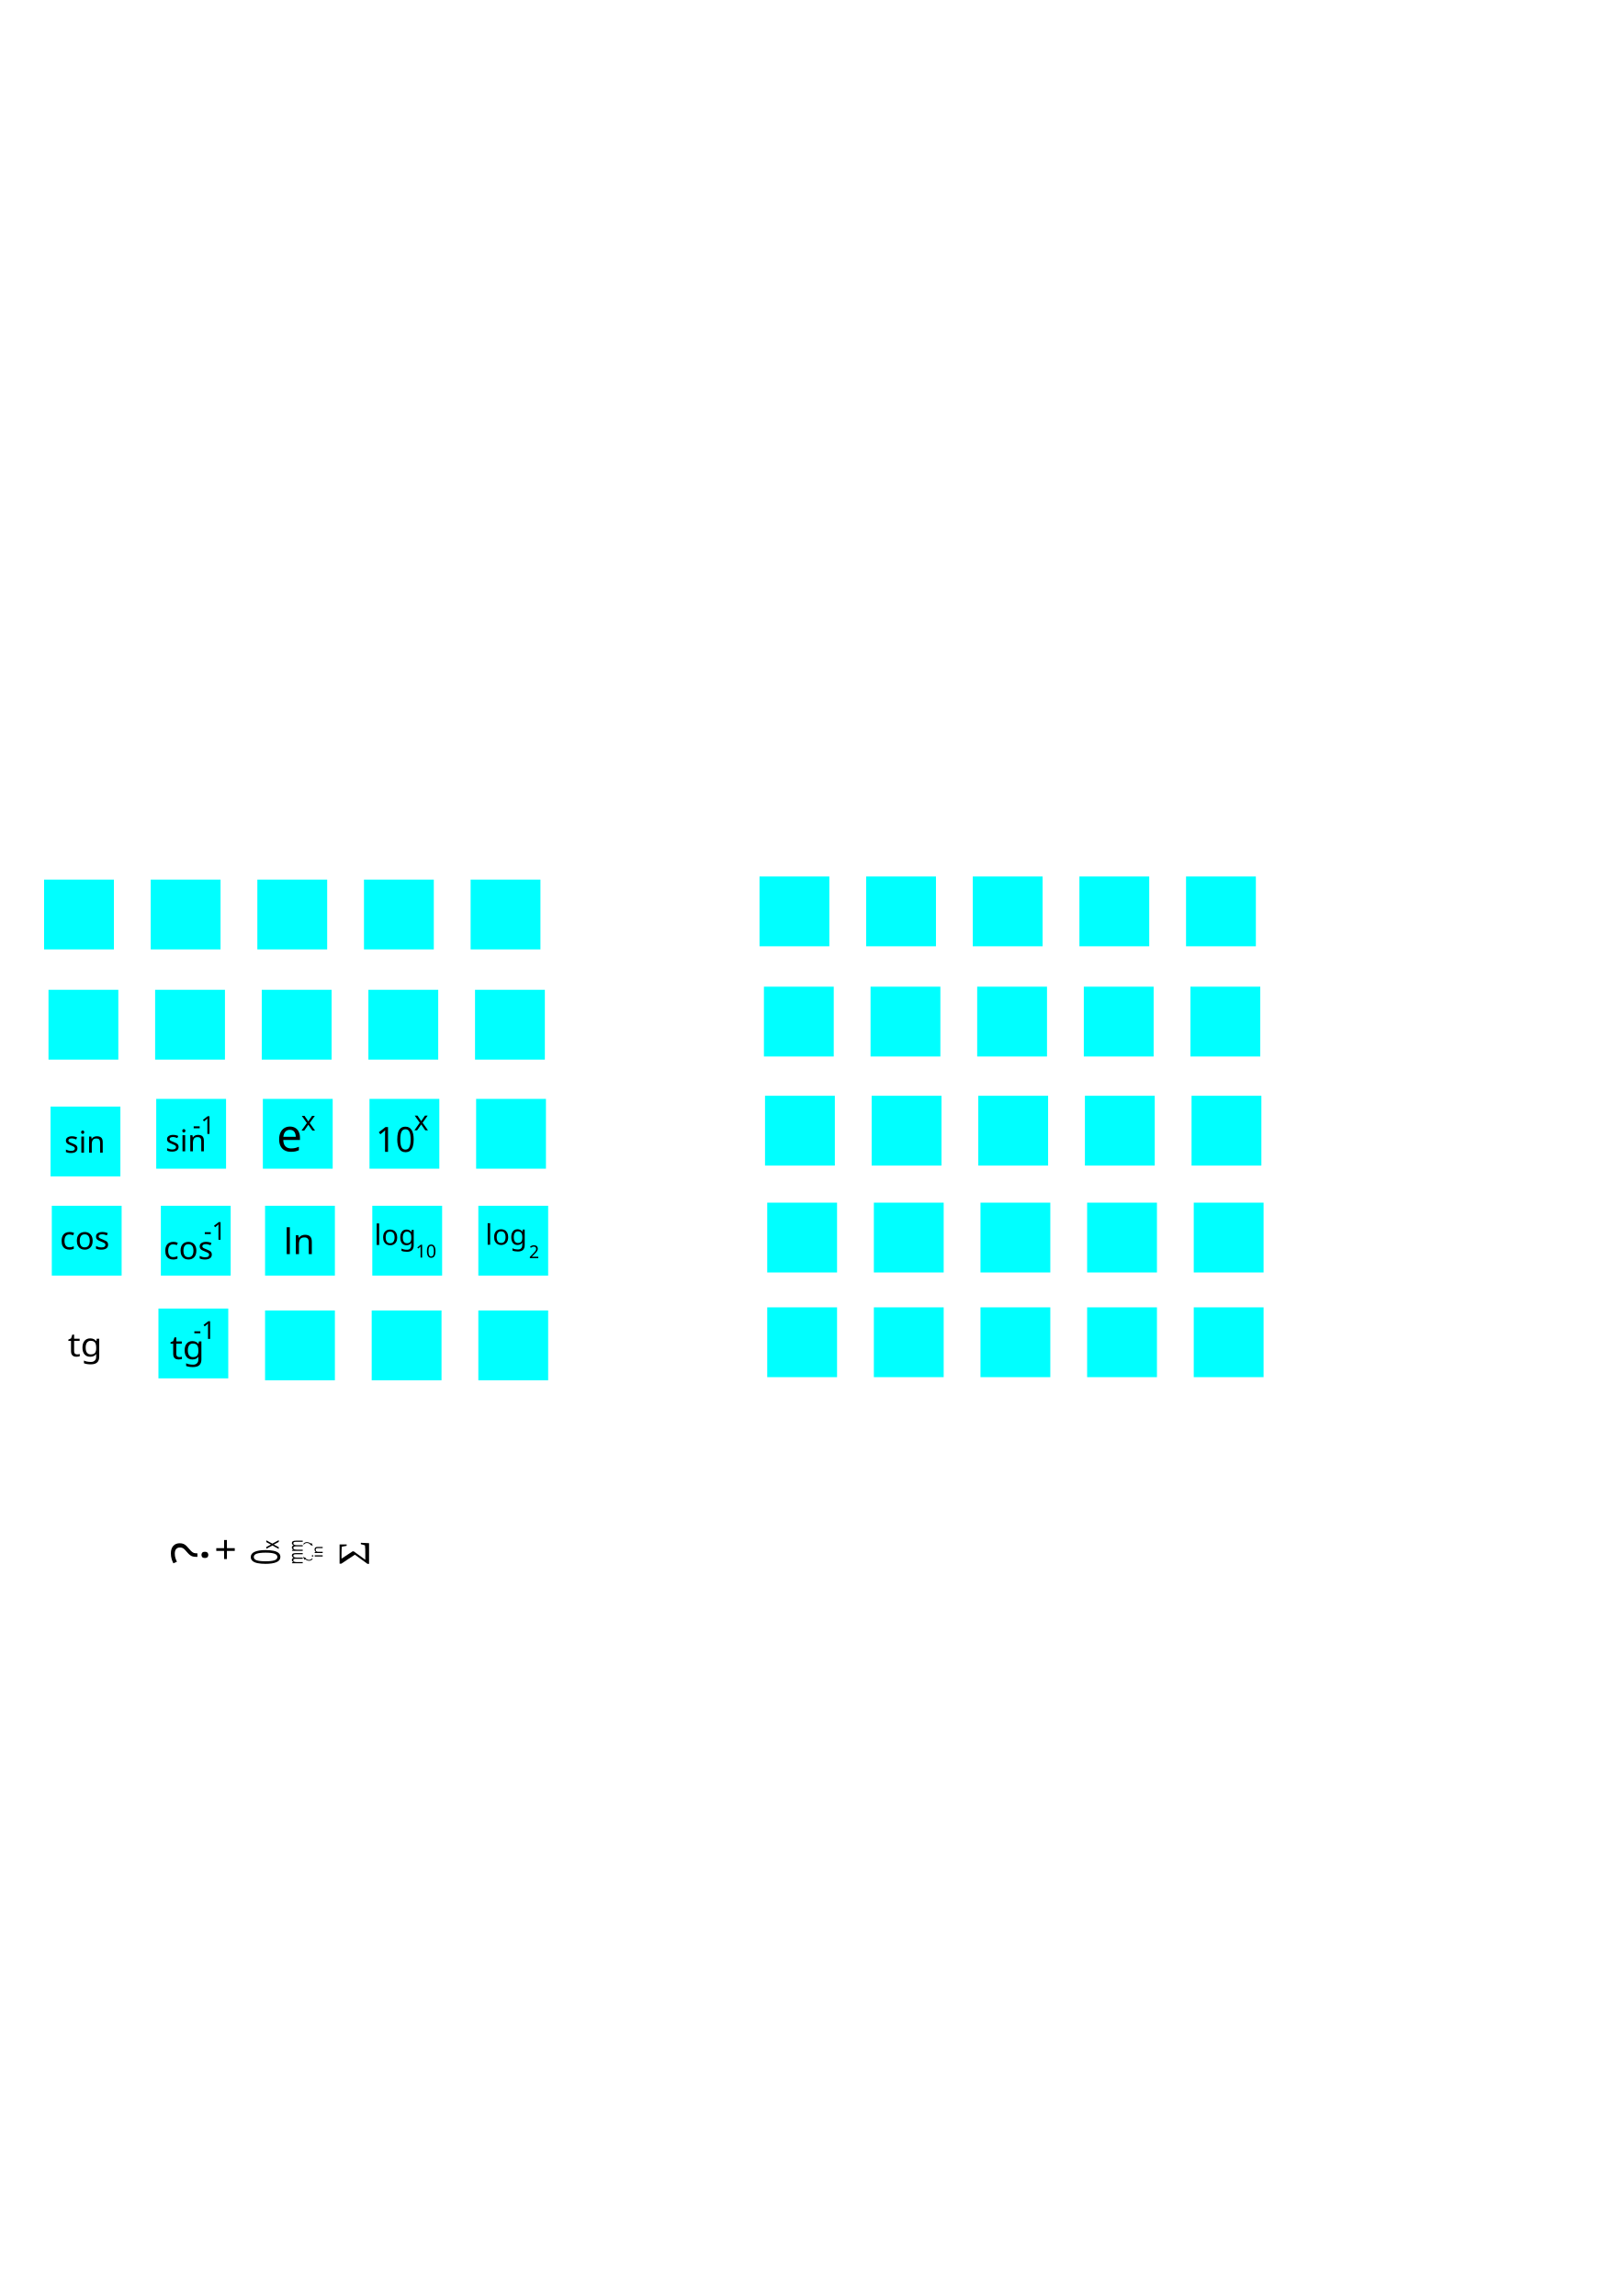
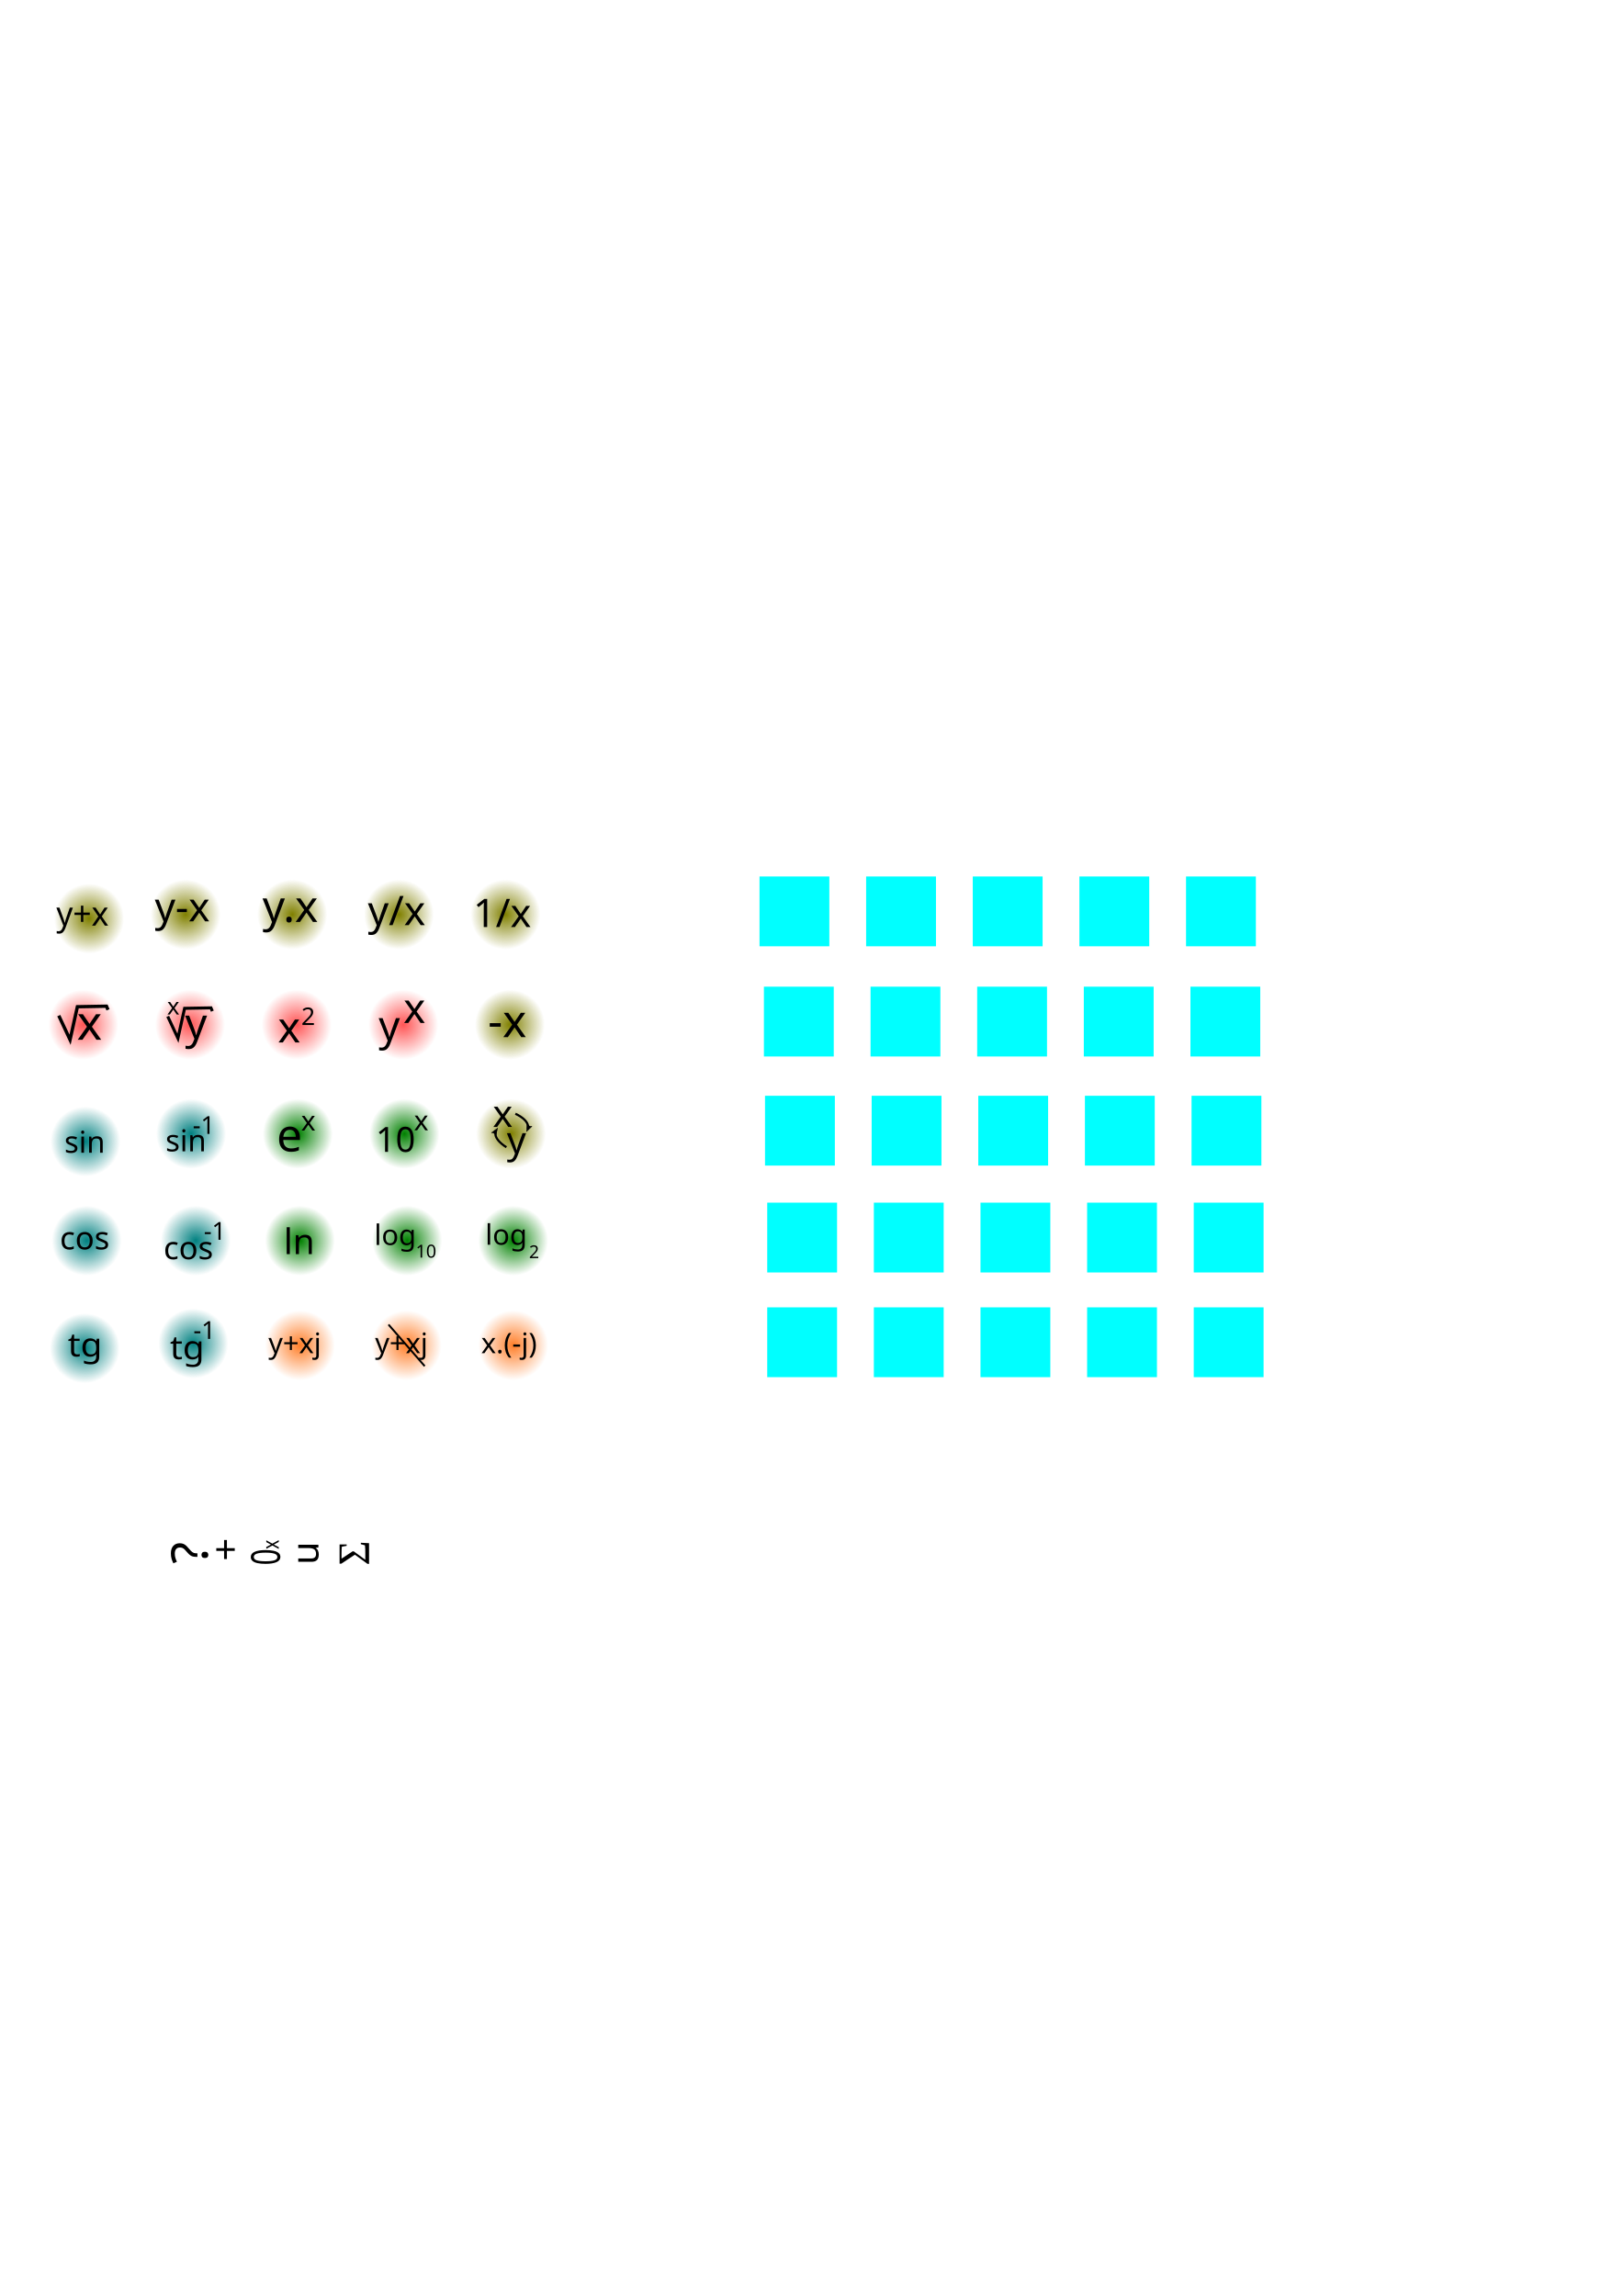
- <svg xmlns="http://www.w3.org/2000/svg" width="210mm" height="297mm" viewBox="0 0 744.094 1052.362" id="svg2" version="1.1">
+ <svg xmlns="http://www.w3.org/2000/svg" xmlns:xlink="http://www.w3.org/1999/xlink" width="210mm" height="297mm" viewBox="0 0 744.094 1052.362" id="svg2" version="1.1">
  <defs id="defs4">
+     <marker style="overflow:visible;" id="marker10273" refX="0.0" refY="0.0" orient="auto">
+       <path transform="scale(0.3) rotate(180) translate(-2.3,0)" d="M 8.719,4.034 L -2.207,0.016 L 8.719,-4.002 C 6.973,-1.63 6.983,1.616 8.719,4.034 z " style="fill-rule:evenodd;stroke-width:0.625;stroke-linejoin:round;stroke:#000000;stroke-opacity:1;fill:#000000;fill-opacity:1" id="path10275" />
+     </marker>
+     <marker orient="auto" refY="0.0" refX="0.0" id="marker10100" style="overflow:visible;">
+       <path id="path4677" style="fill-rule:evenodd;stroke-width:0.625;stroke-linejoin:round;stroke:#000000;stroke-opacity:1;fill:#000000;fill-opacity:1" d="M 8.719,4.034 L -2.207,0.016 L 8.719,-4.002 C 6.973,-1.63 6.983,1.616 8.719,4.034 z " transform="scale(0.3) rotate(180) translate(-2.3,0)" />
+     </marker>
+     <marker style="overflow:visible;" id="marker9932" refX="0.0" refY="0.0" orient="auto">
+       <path transform="scale(0.3) rotate(180) translate(-2.3,0)" d="M 8.719,4.034 L -2.207,0.016 L 8.719,-4.002 C 6.973,-1.63 6.983,1.616 8.719,4.034 z " style="fill-rule:evenodd;stroke-width:0.625;stroke-linejoin:round;stroke:#000000;stroke-opacity:1;fill:#000000;fill-opacity:1" id="path9934" />
+     </marker>
+     <marker style="overflow:visible" id="marker9746" refX="0.0" refY="0.0" orient="auto">
+       <path transform="scale(0.4) translate(10,0)" style="fill-rule:evenodd;stroke:#000000;stroke-width:1pt;stroke-opacity:1;fill:#000000;fill-opacity:1" d="M 0.0,0.0 L 5.0,-5.0 L -12.5,0.0 L 5.0,5.0 L 0.0,0.0 z " id="path9748" />
+     </marker>
+     <marker style="overflow:visible" id="marker4928" refX="0.0" refY="0.0" orient="auto">
+       <path transform="scale(0.4) translate(10,0)" style="fill-rule:evenodd;stroke:#000000;stroke-width:1pt;stroke-opacity:1;fill:#000000;fill-opacity:1" d="M 0.0,0.0 L 5.0,-5.0 L -12.5,0.0 L 5.0,5.0 L 0.0,0.0 z " id="path4930" />
+     </marker>
+     <linearGradient id="linearGradient4487">
+       <stop style="stop-color:#808000;stop-opacity:1;" offset="0" id="stop4489" />
+       <stop style="stop-color:#808000;stop-opacity:0;" offset="1" id="stop4491" />
+     </linearGradient>
+     <linearGradient id="linearGradient4463">
+       <stop style="stop-color:#ff7f2a;stop-opacity:1;" offset="0" id="stop4465" />
+       <stop style="stop-color:#ff7f2a;stop-opacity:0;" offset="1" id="stop4467" />
+     </linearGradient>
+     <linearGradient id="linearGradient4449">
+       <stop style="stop-color:#ff5555;stop-opacity:1;" offset="0" id="stop4451" />
+       <stop style="stop-color:#ff5555;stop-opacity:0;" offset="1" id="stop4453" />
+     </linearGradient>
+     <linearGradient id="linearGradient4421">
+       <stop style="stop-color:#808000;stop-opacity:1;" offset="0" id="stop4423" />
+       <stop style="stop-color:#808000;stop-opacity:0;" offset="1" id="stop4425" />
+     </linearGradient>
+     <linearGradient id="linearGradient4403">
+       <stop style="stop-color:#008000;stop-opacity:1;" offset="0" id="stop4405" />
+       <stop style="stop-color:#008000;stop-opacity:0;" offset="1" id="stop4407" />
+     </linearGradient>
+     <linearGradient id="linearGradient4387">
+       <stop style="stop-color:#008080;stop-opacity:1;" offset="0" id="stop4389" />
+       <stop style="stop-color:#008080;stop-opacity:0;" offset="1" id="stop4391" />
+     </linearGradient>
+     <linearGradient id="linearGradient4379">
+       <stop style="stop-color:#008080;stop-opacity:1;" offset="0" id="stop4381" />
+       <stop style="stop-color:#008080;stop-opacity:0;" offset="1" id="stop4383" />
+     </linearGradient>
+     <linearGradient id="linearGradient4297">
+       <stop style="stop-color:#808000;stop-opacity:1;" offset="0" id="stop4299" />
+       <stop style="stop-color:#808000;stop-opacity:0;" offset="1" id="stop4301" />
+     </linearGradient>
    <marker style="overflow:visible;" id="marker4614" refX="0.0" refY="0.0" orient="auto">
      <path transform="scale(0.3) rotate(180) translate(-2.3,0)" d="M 8.719,4.034 L -2.207,0.016 L 8.719,-4.002 C 6.973,-1.63 6.983,1.616 8.719,4.034 z " style="fill-rule:evenodd;stroke-width:0.625;stroke-linejoin:round;stroke:#000000;stroke-opacity:1;fill:#000000;fill-opacity:1" id="path4616" />
    </marker>
-     <marker orient="auto" refY="0.0" refX="0.0" id="Arrow2Send" style="overflow:visible;">
-       <path id="path4355" style="fill-rule:evenodd;stroke-width:0.625;stroke-linejoin:round;stroke:#000000;stroke-opacity:1;fill:#000000;fill-opacity:1" d="M 8.719,4.034 L -2.207,0.016 L 8.719,-4.002 C 6.973,-1.63 6.983,1.616 8.719,4.034 z " transform="scale(0.3) rotate(180) translate(-2.3,0)" />
-     </marker>
    <marker orient="auto" refY="0.0" refX="0.0" id="Arrow1Lend" style="overflow:visible;">
      <path id="path4325" d="M 0.0,0.0 L 5.0,-5.0 L -12.5,0.0 L 5.0,5.0 L 0.0,0.0 z " style="fill-rule:evenodd;stroke:#000000;stroke-width:1pt;stroke-opacity:1;fill:#000000;fill-opacity:1" transform="scale(0.8) rotate(180) translate(12.5,0)" />
    </marker>
+     <radialGradient xlink:href="#linearGradient4297" id="radialGradient4303" cx="85.069" cy="419.159" fx="85.069" fy="419.159" r="16" gradientUnits="userSpaceOnUse" />
+     <radialGradient xlink:href="#linearGradient4379" id="radialGradient4385" cx="38.858" cy="617.965" fx="38.858" fy="617.965" r="16" gradientUnits="userSpaceOnUse" />
+     <radialGradient xlink:href="#linearGradient4387" id="radialGradient4393" cx="88.605" cy="615.763" fx="88.605" fy="615.763" r="16" gradientUnits="userSpaceOnUse" />
+     <radialGradient xlink:href="#linearGradient4387" id="radialGradient4395" cx="89.715" cy="568.662" fx="89.715" fy="568.662" r="16" gradientUnits="userSpaceOnUse" />
+     <radialGradient xlink:href="#linearGradient4387" id="radialGradient4397" cx="87.595" cy="519.669" fx="87.595" fy="519.669" r="16" gradientUnits="userSpaceOnUse" />
+     <radialGradient xlink:href="#linearGradient4387" id="radialGradient4399" cx="39.169" cy="523.193" fx="39.169" fy="523.193" r="16" gradientUnits="userSpaceOnUse" />
+     <radialGradient xlink:href="#linearGradient4387" id="radialGradient4401" cx="39.739" cy="568.662" fx="39.739" fy="568.662" r="16" gradientUnits="userSpaceOnUse" />
+     <radialGradient xlink:href="#linearGradient4403" id="radialGradient4411" cx="185.327" cy="519.669" fx="185.327" fy="519.669" r="16" gradientUnits="userSpaceOnUse" />
+     <radialGradient xlink:href="#linearGradient4403" id="radialGradient4413" cx="136.461" cy="519.669" fx="136.461" fy="519.669" r="16" gradientUnits="userSpaceOnUse" />
+     <radialGradient xlink:href="#linearGradient4403" id="radialGradient4415" cx="235.203" cy="568.662" fx="235.203" fy="568.662" r="16" gradientUnits="userSpaceOnUse" />
+     <radialGradient xlink:href="#linearGradient4403" id="radialGradient4417" cx="186.612" cy="568.662" fx="186.612" fy="568.662" r="16" gradientUnits="userSpaceOnUse" />
+     <radialGradient xlink:href="#linearGradient4403" id="radialGradient4419" cx="137.471" cy="568.662" fx="137.471" fy="568.662" r="16" gradientUnits="userSpaceOnUse" />
+     <radialGradient xlink:href="#linearGradient4421" id="radialGradient4427" cx="234.193" cy="519.669" fx="234.193" fy="519.669" r="16" gradientUnits="userSpaceOnUse" />
+     <radialGradient xlink:href="#linearGradient4421" id="radialGradient4429" cx="233.688" cy="469.667" fx="233.688" fy="469.667" r="16" gradientUnits="userSpaceOnUse" />
+     <radialGradient xlink:href="#linearGradient4421" id="radialGradient4431" cx="231.668" cy="419.159" fx="231.668" fy="419.159" r="16" gradientUnits="userSpaceOnUse" />
+     <radialGradient xlink:href="#linearGradient4421" id="radialGradient4433" cx="182.801" cy="419.159" fx="182.801" fy="419.159" r="16" gradientUnits="userSpaceOnUse" />
+     <radialGradient xlink:href="#linearGradient4421" id="radialGradient4435" cx="133.935" cy="419.159" fx="133.935" fy="419.159" r="16" gradientUnits="userSpaceOnUse" />
+     <radialGradient xlink:href="#linearGradient4449" id="radialGradient4455" cx="184.822" cy="469.667" fx="184.822" fy="469.667" r="16" gradientUnits="userSpaceOnUse" />
+     <radialGradient xlink:href="#linearGradient4449" id="radialGradient4457" cx="135.956" cy="469.667" fx="135.956" fy="469.667" r="16" gradientUnits="userSpaceOnUse" />
+     <radialGradient xlink:href="#linearGradient4449" id="radialGradient4459" cx="87.089" cy="469.667" fx="87.089" fy="469.667" r="16" gradientUnits="userSpaceOnUse" />
+     <radialGradient xlink:href="#linearGradient4449" id="radialGradient4461" cx="38.223" cy="469.667" fx="38.223" fy="469.667" r="16" gradientUnits="userSpaceOnUse" />
+     <radialGradient xlink:href="#linearGradient4463" id="radialGradient4469" cx="235.203" cy="616.644" fx="235.203" fy="616.644" r="16" gradientUnits="userSpaceOnUse" />
+     <radialGradient xlink:href="#linearGradient4463" id="radialGradient4471" cx="186.337" cy="616.644" fx="186.337" fy="616.644" r="16" gradientUnits="userSpaceOnUse" />
+     <radialGradient xlink:href="#linearGradient4463" id="radialGradient4473" cx="137.471" cy="616.644" fx="137.471" fy="616.644" r="16" gradientUnits="userSpaceOnUse" />
+     <radialGradient xlink:href="#linearGradient4487" id="radialGradient4493" cx="40.836" cy="421.028" fx="40.836" fy="421.028" r="16" gradientUnits="userSpaceOnUse" />
  </defs>
  <g id="layer1">
-     <rect style="fill:#00ffff;stroke:none" id="rect3355" width="32" height="32" x="166.801" y="403.159" />
-     <rect style="fill:#00ffff;stroke:none" id="rect3359" width="32" height="32" x="215.668" y="403.159" />
-     <rect y="403.159" x="117.935" height="32" width="32" id="rect3361" style="fill:#00ffff;stroke:none" />
-     <rect style="fill:#00ffff;stroke:none" id="rect3363" width="32" height="32" x="69.069" y="403.159" />
-     <rect y="403.159" x="20.203" height="32" width="32" id="rect3365" style="fill:#00ffff;stroke:none" />
-     <rect y="453.667" x="168.822" height="32" width="32" id="rect3367" style="fill:#00ffff;stroke:none" />
-     <rect y="453.667" x="217.688" height="32" width="32" id="rect3369" style="fill:#00ffff;stroke:none" />
-     <rect style="fill:#00ffff;stroke:none" id="rect3371" width="32" height="32" x="119.956" y="453.667" />
-     <rect y="453.667" x="71.089" height="32" width="32" id="rect3373" style="fill:#00ffff;stroke:none" />
-     <rect style="fill:#00ffff;stroke:none" id="rect3375" width="32" height="32" x="22.223" y="453.667" />
-     <rect style="fill:#00ffff;stroke:none" id="rect3379" width="32" height="32" x="218.193" y="503.669" />
-     <rect style="fill:#00ffff;stroke:none" id="rect3397" width="32" height="32" x="170.337" y="600.644" />
-     <rect style="fill:#00ffff;stroke:none" id="rect3399" width="32" height="32" x="219.203" y="600.644" />
-     <rect y="600.644" x="121.471" height="32" width="32" id="rect3401" style="fill:#00ffff;stroke:none" />
    <rect y="401.73" x="494.659" height="32" width="32" id="rect3407" style="fill:#00ffff;stroke:none" />
    <rect y="401.73" x="543.525" height="32" width="32" id="rect3409" style="fill:#00ffff;stroke:none" />
    <rect style="fill:#00ffff;stroke:none" id="rect3411" width="32" height="32" x="445.792" y="401.73" />
    <rect y="401.73" x="396.926" height="32" width="32" id="rect3413" style="fill:#00ffff;stroke:none" />
    <rect style="fill:#00ffff;stroke:none" id="rect3415" width="32" height="32" x="348.06" y="401.73" />
    <rect style="fill:#00ffff;stroke:none" id="rect3417" width="32" height="32" x="496.679" y="452.238" />
    <rect style="fill:#00ffff;stroke:none" id="rect3419" width="32" height="32" x="545.545" y="452.238" />
    <rect y="452.238" x="447.813" height="32" width="32" id="rect3421" style="fill:#00ffff;stroke:none" />
    <rect style="fill:#00ffff;stroke:none" id="rect3423" width="32" height="32" x="398.947" y="452.238" />
    <rect y="452.238" x="350.081" height="32" width="32" id="rect3425" style="fill:#00ffff;stroke:none" />
    <rect y="502.241" x="497.184" height="32" width="32" id="rect3427" style="fill:#00ffff;stroke:none" />
    <rect y="502.241" x="546.05" height="32" width="32" id="rect3429" style="fill:#00ffff;stroke:none" />
    <rect style="fill:#00ffff;stroke:none" id="rect3431" width="32" height="32" x="448.318" y="502.241" />
    <rect y="502.241" x="399.452" height="32" width="32" id="rect3433" style="fill:#00ffff;stroke:none" />
    <rect style="fill:#00ffff;stroke:none" id="rect3435" width="32" height="32" x="350.586" y="502.241" />
    <rect style="fill:#00ffff;stroke:none" id="rect3437" width="32" height="32" x="498.194" y="551.233" />
    <rect style="fill:#00ffff;stroke:none" id="rect3439" width="32" height="32" x="547.06" y="551.233" />
    <rect y="551.233" x="449.328" height="32" width="32" id="rect3441" style="fill:#00ffff;stroke:none" />
    <rect style="fill:#00ffff;stroke:none" id="rect3443" width="32" height="32" x="400.462" y="551.233" />
    <rect y="551.233" x="351.596" height="32" width="32" id="rect3445" style="fill:#00ffff;stroke:none" />
    <rect y="599.215" x="498.194" height="32" width="32" id="rect3447" style="fill:#00ffff;stroke:none" />
    <rect y="599.215" x="547.06" height="32" width="32" id="rect3449" style="fill:#00ffff;stroke:none" />
    <rect style="fill:#00ffff;stroke:none" id="rect3451" width="32" height="32" x="449.328" y="599.215" />
    <rect y="599.215" x="400.462" height="32" width="32" id="rect3453" style="fill:#00ffff;stroke:none" />
    <rect style="fill:#00ffff;stroke:none" id="rect3455" width="32" height="32" x="351.596" y="599.215" />
-     <g id="sin" transform="translate(-3.0837,-0.8810573)">
-       <rect style="fill:#00ffff;stroke:none" id="rect3385" width="32" height="32" x="26.253" y="508.074" />
-       <text id="text3457" y="529.218" x="32.582" style="font-style:normal;font-weight:normal;font-size:13.797px;line-height:125%;font-family:sans-serif;letter-spacing:0px;word-spacing:0px;fill:#000000;fill-opacity:1;stroke:none;stroke-width:1px;stroke-linecap:butt;stroke-linejoin:miter;stroke-opacity:1" xml:space="preserve">
-         <tspan y="529.218" x="32.582" id="tspan3459">sin</tspan>
-       </text>
-     </g>
-     <g id="tan" transform="translate(-0.8810573,1.321586)">
-       <rect style="fill:none;stroke:none" id="rect3405" width="32" height="32" x="23.739" y="600.644" />
-       <text xml:space="preserve" style="font-style:normal;font-weight:normal;font-size:15.658px;line-height:125%;font-family:sans-serif;letter-spacing:0px;word-spacing:0px;fill:#000000;fill-opacity:1;stroke:none;stroke-width:1px;stroke-linecap:butt;stroke-linejoin:miter;stroke-opacity:1" x="30.939" y="640.655" id="text3473" transform="scale(1.032664,0.9683688)">
-         <tspan id="tspan3475" x="30.939" y="640.655">tg</tspan>
-       </text>
-     </g>
-     <g id="cos">
-       <rect y="552.662" x="23.739" height="32" width="32" id="rect3395" style="fill:#00ffff;stroke:none" />
+     <g id="xxsin">
+       <rect style="fill:url(#radialGradient4399);stroke:none;fill-opacity:1" id="rect3385" width="32" height="32" x="23.169" y="507.193" />
+       <text id="text3457" y="528.337" x="29.498" style="font-style:normal;font-weight:normal;font-size:13.797px;line-height:125%;font-family:sans-serif;letter-spacing:0px;word-spacing:0px;fill:#000000;fill-opacity:1;stroke:none;stroke-width:1px;stroke-linecap:butt;stroke-linejoin:miter;stroke-opacity:1" xml:space="preserve">
+         <tspan y="528.337" x="29.498" id="tspan3459">sin</tspan>
+       </text>
+     </g>
+     <g id="xxtg">
+       <rect style="fill:url(#radialGradient4385);stroke:none;fill-opacity:1" id="rect3405" width="32" height="32" x="22.858" y="601.965" />
+       <text xml:space="preserve" style="font-style:normal;font-weight:normal;font-size:15.658px;line-height:125%;font-family:sans-serif;letter-spacing:0px;word-spacing:0px;fill:#000000;fill-opacity:1;stroke:none;stroke-width:1px;stroke-linecap:butt;stroke-linejoin:miter;stroke-opacity:1" x="30.086" y="642.019" id="text3473" transform="scale(1.032664,0.9683688)">
+         <tspan id="tspan3475" x="30.086" y="642.019">tg</tspan>
+       </text>
+     </g>
+     <g id="xxcos">
+       <rect y="552.662" x="23.739" height="32" width="32" id="rect3395" style="fill:url(#radialGradient4401);stroke:none;fill-opacity:1" />
      <text xml:space="preserve" style="font-style:normal;font-weight:normal;font-size:14.565px;line-height:125%;font-family:sans-serif;letter-spacing:0px;word-spacing:0px;fill:#000000;fill-opacity:1;stroke:none;stroke-width:1px;stroke-linecap:butt;stroke-linejoin:miter;stroke-opacity:1" x="27.435" y="572.637" id="text3481">
        <tspan id="tspan3483" x="27.435" y="572.637">cos</tspan>
      </text>
    </g>
-     <g id="asin">
-       <rect y="503.669" x="71.595" height="32" width="32" id="rect3383" style="fill:#00ffff;stroke:none" />
+     <g id="xxasin">
+       <rect y="503.669" x="71.595" height="32" width="32" id="rect3383" style="fill:url(#radialGradient4397);stroke:none;fill-opacity:1" />
      <g transform="translate(-2.069941,2.88468)" id="g3512">
        <text xml:space="preserve" style="font-style:normal;font-weight:normal;font-size:11.354px;line-height:125%;font-family:sans-serif;letter-spacing:0px;word-spacing:0px;fill:#000000;fill-opacity:1;stroke:none;stroke-width:1px;stroke-linecap:butt;stroke-linejoin:miter;stroke-opacity:1" x="90.379" y="516.838" id="text3469">
          <tspan id="tspan3471" x="90.379" y="516.838">-1</tspan>
        </text>
        <text id="text3485" y="524.813" x="77.924" style="font-style:normal;font-weight:normal;font-size:13.797px;line-height:125%;font-family:sans-serif;letter-spacing:0px;word-spacing:0px;fill:#000000;fill-opacity:1;stroke:none;stroke-width:1px;stroke-linecap:butt;stroke-linejoin:miter;stroke-opacity:1" xml:space="preserve">
          <tspan y="524.813" x="77.924" id="tspan3487">sin</tspan>
        </text>
      </g>
    </g>
-     <g id="acos">
-       <rect style="fill:#00ffff;stroke:none" id="rect3393" width="32" height="32" x="73.715" y="552.662" />
-       <g transform="translate(-3.157035,3.388826)" id="g3518">
+     <g id="xxacos">
+       <rect style="fill:url(#radialGradient4395);stroke:none;fill-opacity:1" id="rect3393" width="32" height="32" x="73.715" y="552.662" />
+       <g transform="translate(-3.157037,3.388826)" id="g3518">
        <text xml:space="preserve" style="font-style:normal;font-weight:normal;font-size:14.565px;line-height:125%;font-family:sans-serif;letter-spacing:0px;word-spacing:0px;fill:#000000;fill-opacity:1;stroke:none;stroke-width:1px;stroke-linecap:butt;stroke-linejoin:miter;stroke-opacity:1" x="78.115" y="573.761" id="text3461">
          <tspan id="tspan3463" x="78.115" y="573.761">cos</tspan>
        </text>
        <text id="text3504" y="564.855" x="96.547" style="font-style:normal;font-weight:normal;font-size:11.354px;line-height:125%;font-family:sans-serif;letter-spacing:0px;word-spacing:0px;fill:#000000;fill-opacity:1;stroke:none;stroke-width:1px;stroke-linecap:butt;stroke-linejoin:miter;stroke-opacity:1" xml:space="preserve">
          <tspan y="564.855" x="96.547" id="tspan3506">-1</tspan>
        </text>
      </g>
    </g>
-     <g id="atg" transform="translate(0,-3.0837)">
-       <rect y="602.846" x="72.605" height="32" width="32" id="rect3403" style="fill:#00ffff;stroke:none" />
-       <g transform="translate(-2.213979,0.8143784)" id="g3540">
+     <g id="xxatg">
+       <rect y="599.763" x="72.605" height="32" width="32" id="rect3403" style="fill:url(#radialGradient4393);stroke:none;fill-opacity:1" />
+       <g transform="translate(-2.213979,-2.269301)" id="g3540">
        <text xml:space="preserve" style="font-style:normal;font-weight:normal;font-size:15.658px;line-height:125%;font-family:sans-serif;letter-spacing:0px;word-spacing:0px;fill:#000000;fill-opacity:1;stroke:none;stroke-width:1px;stroke-linecap:butt;stroke-linejoin:miter;stroke-opacity:1" x="77.571" y="645.653" id="text3465" transform="scale(1.032664,0.9683688)">
          <tspan id="tspan3467" x="77.571" y="645.653">tg</tspan>
        </text>
        <text xml:space="preserve" style="font-style:normal;font-weight:normal;font-size:11.354px;line-height:125%;font-family:sans-serif;letter-spacing:0px;word-spacing:0px;fill:#000000;fill-opacity:1;stroke:none;stroke-width:1px;stroke-linecap:butt;stroke-linejoin:miter;stroke-opacity:1" x="90.82" y="615.957" id="text3508">
          <tspan id="tspan3510" x="90.82" y="615.957">-1</tspan>
        </text>
      </g>
    </g>
-     <g id="ln">
-       <rect y="552.662" x="121.471" height="32" width="32" id="rect3391" style="fill:#00ffff;stroke:none" />
+     <g id="xxln">
+       <rect y="552.662" x="121.471" height="32" width="32" id="rect3391" style="fill:url(#radialGradient4419);stroke:none;fill-opacity:1" />
      <text id="text3554" y="574.82" x="130.01" style="font-style:normal;font-weight:normal;font-size:16.212px;line-height:125%;font-family:sans-serif;letter-spacing:0px;word-spacing:0px;fill:#000000;fill-opacity:1;stroke:none;stroke-width:1px;stroke-linecap:butt;stroke-linejoin:miter;stroke-opacity:1" xml:space="preserve">
        <tspan y="574.82" x="130.01" id="tspan3556">ln</tspan>
      </text>
    </g>
-     <g id="log10">
-       <rect style="fill:#00ffff;stroke:none" id="rect3387" width="32" height="32" x="170.612" y="552.662" />
-       <g transform="translate(-2.399094,-3.483744)" id="g3598">
+     <g id="xxlog10">
+       <rect style="fill:url(#radialGradient4417);stroke:none;fill-opacity:1" id="rect3387" width="32" height="32" x="170.612" y="552.662" />
+       <g transform="translate(-2.3991,-3.483744)" id="g3598">
        <text xml:space="preserve" style="font-style:normal;font-weight:normal;font-size:12.982px;line-height:125%;font-family:sans-serif;letter-spacing:0px;word-spacing:0px;fill:#000000;fill-opacity:1;stroke:none;stroke-width:1px;stroke-linecap:butt;stroke-linejoin:miter;stroke-opacity:1" x="173.912" y="574.125" id="text3558">
          <tspan id="tspan3560" x="173.912" y="574.125">log</tspan>
        </text>
        <text xml:space="preserve" style="font-style:normal;font-weight:normal;font-size:8.266px;line-height:125%;font-family:sans-serif;letter-spacing:0px;word-spacing:0px;fill:#000000;fill-opacity:1;stroke:none;stroke-width:1px;stroke-linecap:butt;stroke-linejoin:miter;stroke-opacity:1" x="192.914" y="579.911" id="text3562">
          <tspan id="tspan3564" x="192.914" y="579.911">10</tspan>
        </text>
      </g>
    </g>
-     <g id="log2">
-       <rect style="fill:#00ffff;stroke:none" id="rect3389" width="32" height="32" x="219.203" y="552.662" />
+     <g id="xxlog2">
+       <rect style="fill:url(#radialGradient4415);stroke:none;fill-opacity:1" id="rect3389" width="32" height="32" x="219.203" y="552.662" />
      <g transform="translate(0.4463808,-1.848924)" id="g3612">
        <text xml:space="preserve" style="font-style:normal;font-weight:normal;font-size:8.173px;line-height:125%;font-family:sans-serif;letter-spacing:0px;word-spacing:0px;fill:#000000;fill-opacity:1;stroke:none;stroke-width:1px;stroke-linecap:butt;stroke-linejoin:miter;stroke-opacity:1" x="241.979" y="578.521" id="text3566">
          <tspan id="tspan3568" x="241.979" y="578.521">2</tspan>
        </text>
        <text id="text3586" y="572.363" x="221.929" style="font-style:normal;font-weight:normal;font-size:12.982px;line-height:125%;font-family:sans-serif;letter-spacing:0px;word-spacing:0px;fill:#000000;fill-opacity:1;stroke:none;stroke-width:1px;stroke-linecap:butt;stroke-linejoin:miter;stroke-opacity:1" xml:space="preserve">
          <tspan y="572.363" x="221.929" id="tspan3588">log</tspan>
        </text>
      </g>
    </g>
-     <g id="10x">
-       <rect y="503.669" x="169.327" height="32" width="32" id="rect3377" style="fill:#00ffff;stroke:none" />
+     <g id="xx10powerx">
+       <rect y="503.669" x="169.327" height="32" width="32" id="rect3377" style="fill:url(#radialGradient4411);stroke:none;fill-opacity:1" />
      <g transform="translate(-1.400117,0.5119688)" id="g3645">
        <text xml:space="preserve" style="font-style:normal;font-weight:normal;font-size:12.585px;line-height:125%;font-family:sans-serif;letter-spacing:0px;word-spacing:0px;fill:#000000;fill-opacity:1;stroke:none;stroke-width:1px;stroke-linecap:butt;stroke-linejoin:miter;stroke-opacity:1" x="191.098" y="517.546" id="text3570">
          <tspan id="tspan3572" x="191.098" y="517.546">x</tspan>
        </text>
        <text id="text3590" y="527.426" x="173.573" style="font-style:normal;font-weight:normal;font-size:15.898px;line-height:125%;font-family:sans-serif;letter-spacing:0px;word-spacing:0px;fill:#000000;fill-opacity:1;stroke:none;stroke-width:1px;stroke-linecap:butt;stroke-linejoin:miter;stroke-opacity:1" xml:space="preserve">
          <tspan y="527.426" x="173.573" id="tspan3592">10</tspan>
        </text>
      </g>
    </g>
-     <g id="ex">
-       <rect style="fill:#00ffff;stroke:none" id="rect3381" width="32" height="32" x="120.461" y="503.669" />
+     <g id="xxepowerx">
+       <rect style="fill:url(#radialGradient4413);stroke:none;fill-opacity:1" id="rect3381" width="32" height="32" x="120.461" y="503.669" />
      <g transform="translate(-0.2738115,-1.113609)" id="g3631">
        <text xml:space="preserve" style="font-style:normal;font-weight:normal;font-size:20.821px;line-height:125%;font-family:sans-serif;letter-spacing:0px;word-spacing:0px;fill:#000000;fill-opacity:1;stroke:none;stroke-width:1px;stroke-linecap:butt;stroke-linejoin:miter;stroke-opacity:1" x="127.049" y="528.845" id="text3574">
          <tspan id="tspan3576" x="127.049" y="528.845">e</tspan>
        </text>
        <text id="text3594" y="519.308" x="138.235" style="font-style:normal;font-weight:normal;font-size:12.585px;line-height:125%;font-family:sans-serif;letter-spacing:0px;word-spacing:0px;fill:#000000;fill-opacity:1;stroke:none;stroke-width:1px;stroke-linecap:butt;stroke-linejoin:miter;stroke-opacity:1" xml:space="preserve">
          <tspan y="519.308" x="138.235" id="tspan3596">x</tspan>
        </text>
      </g>
    </g>
    <g id="xxabout" transform="translate(25.54306,-5.295513)">
      <g id="g4273" transform="translate(-79.7442,9.656524)">
        <rect style="opacity:1;fill:none;fill-opacity:0.689;stroke:none;stroke-width:5.3;stroke-linecap:round;stroke-miterlimit:4;stroke-dasharray:none;stroke-opacity:1" id="rect4249" width="18" height="12" x="131.718" y="700.274" />
        <text xml:space="preserve" style="font-style:normal;font-weight:normal;font-size:23.232px;line-height:125%;font-family:sans-serif;letter-spacing:0px;word-spacing:0px;fill:#000000;fill-opacity:1;stroke:none;stroke-width:1px;stroke-linecap:butt;stroke-linejoin:miter;stroke-opacity:1" x="-712.462" y="149.339" id="text4255" transform="matrix(0,-1,1,0,0,0)">
          <tspan id="tspan4257" x="-712.462" y="149.339">?</tspan>
        </text>
      </g>
    </g>
    <g id="xxbasic" transform="translate(40.8066,9.500774)">
      <rect y="695.428" x="55.947" height="12" width="18" id="rect4245" style="opacity:1;fill:none;fill-opacity:0.689;stroke:none;stroke-width:5.3;stroke-linecap:round;stroke-miterlimit:4;stroke-dasharray:none;stroke-opacity:1" />
      <text id="text4264" y="707.073" x="57.403" style="font-style:normal;font-weight:normal;font-size:18.008px;line-height:125%;font-family:sans-serif;letter-spacing:0px;word-spacing:0px;fill:#000000;fill-opacity:1;stroke:none;stroke-width:1px;stroke-linecap:butt;stroke-linejoin:miter;stroke-opacity:1" xml:space="preserve">
        <tspan y="707.073" x="57.403" id="tspan4266">+</tspan>
      </text>
    </g>
    <g id="xxbase" transform="matrix(0,-1,1,0,-557.8457,824.4757)">
      <rect transform="matrix(0,1,-1,0,0,0)" style="opacity:1;fill:none;fill-opacity:0.689;stroke:none;stroke-width:5.3;stroke-linecap:round;stroke-miterlimit:4;stroke-dasharray:none;stroke-opacity:1" id="rect4247" width="18" height="12" x="670.432" y="-119.436" />
      <g transform="matrix(0.3324857,0,0,0.4612411,68.15875,359.2937)" id="g4286">
        <text xml:space="preserve" style="font-style:normal;font-weight:normal;font-size:40px;line-height:125%;font-family:sans-serif;letter-spacing:0px;word-spacing:0px;fill:#000000;fill-opacity:1;stroke:none;stroke-width:1px;stroke-linecap:butt;stroke-linejoin:miter;stroke-opacity:1" x="116.96" y="708.64" id="text4278">
          <tspan id="tspan4280" x="116.96" y="708.64">0</tspan>
        </text>
        <text xml:space="preserve" style="font-style:normal;font-weight:normal;font-size:23.845px;line-height:125%;font-family:sans-serif;letter-spacing:0px;word-spacing:0px;fill:#000000;fill-opacity:1;stroke:none;stroke-width:1px;stroke-linecap:butt;stroke-linejoin:miter;stroke-opacity:1" x="134.553" y="730.753" id="text4282" transform="scale(1.032971,0.9680813)">
          <tspan id="tspan4284" x="134.553" y="730.753">x</tspan>
        </text>
      </g>
    </g>
-     <g id="xxconverter" transform="matrix(0,-1,1,0,-539.4039,843.4686)">
-       <rect transform="matrix(0,1,-1,0,0,0)" style="opacity:1;fill:none;fill-opacity:0.689;stroke:none;stroke-width:5.3;stroke-linecap:round;stroke-miterlimit:4;stroke-dasharray:none;stroke-opacity:1" id="rect4251" width="18" height="12" x="671.148" y="-138.374" />
-       <g transform="translate(-6.2927443e-6,-1.294818e-5)" id="g4308">
-         <text xml:space="preserve" style="font-style:normal;font-weight:normal;font-size:7.451px;line-height:125%;font-family:sans-serif;letter-spacing:0px;word-spacing:0px;fill:#000000;fill-opacity:1;stroke:none;stroke-width:1px;stroke-linecap:butt;stroke-linejoin:miter;stroke-opacity:1" x="154.856" y="553.645" id="text4300" transform="scale(0.8164259,1.224851)">
-           <tspan id="tspan4302" x="154.856" y="553.645">mm</tspan>
-         </text>
-         <text xml:space="preserve" style="font-style:normal;font-weight:normal;font-size:6.467px;line-height:125%;font-family:sans-serif;letter-spacing:0px;word-spacing:0px;fill:#000000;fill-opacity:1;stroke:none;stroke-width:1px;stroke-linecap:butt;stroke-linejoin:miter;stroke-opacity:1" x="136.329" y="653.077" id="text4304" transform="scale(0.9502424,1.052363)">
-           <tspan id="tspan4306" x="136.329" y="653.077">in</tspan>
-         </text>
-       </g>
-       <g transform="translate(-0.0300502,-0.2341144)" id="g8098">
-         <path style="fill:none;fill-rule:evenodd;stroke:#000000;stroke-width:0.4;stroke-linecap:butt;stroke-linejoin:miter;stroke-miterlimit:4;stroke-dasharray:none;stroke-opacity:1;marker-end:url(#Arrow2Send)" d="m 129.08,682.786 c -1.909,-1.674 0.404,-3.785 0.404,-3.785" id="path4316" />
-         <path id="path4612" d="m 135.684,678.739 c 1.956,1.618 -0.294,3.795 -0.294,3.795" style="fill:none;fill-rule:evenodd;stroke:#000000;stroke-width:0.4;stroke-linecap:butt;stroke-linejoin:miter;stroke-miterlimit:4;stroke-dasharray:none;stroke-opacity:1;marker-end:url(#marker4614)" />
-       </g>
-     </g>
    <g id="xxadvanced" transform="matrix(0,-1,1,0,-517.9205,865.2101)">
      <rect transform="matrix(0,1,-1,0,0,0)" y="-159.27" x="671.222" height="12" width="18" id="rect4253" style="opacity:1;fill:none;fill-opacity:0.689;stroke:none;stroke-width:5.3;stroke-linecap:round;stroke-miterlimit:4;stroke-dasharray:none;stroke-opacity:1" />
      <text transform="scale(0.9739779,1.026717)" id="text8120" y="669.171" x="151.622" style="font-style:normal;font-weight:normal;font-size:20.088px;line-height:125%;font-family:sans-serif;letter-spacing:0px;word-spacing:0px;fill:#000000;fill-opacity:1;stroke:none;stroke-width:1px;stroke-linecap:butt;stroke-linejoin:miter;stroke-opacity:1" xml:space="preserve">
        <tspan style="font-style:normal;font-variant:normal;font-weight:normal;font-stretch:normal;font-family:'Times New Roman';-inkscape-font-specification:'Times New Roman, '" y="669.171" x="151.622" id="tspan8122">Ʃ</tspan>
      </text>
    </g>
+     <g id="xxsub">
+       <rect y="403.159" x="69.069" height="32" width="32" id="rect3363" style="fill:url(#radialGradient4303);stroke:none;fill-opacity:1" />
+       <text id="text4495" y="422.301" x="70.936" style="font-style:normal;font-weight:normal;font-size:18.542px;line-height:125%;font-family:sans-serif;letter-spacing:0px;word-spacing:0px;fill:#000000;fill-opacity:1;stroke:none;stroke-width:1px;stroke-linecap:butt;stroke-linejoin:miter;stroke-opacity:1" xml:space="preserve">
+         <tspan y="422.301" x="70.936" id="tspan4497">y-x</tspan>
+       </text>
+     </g>
+     <g id="xxadd">
+       <rect style="fill:url(#radialGradient4493);fill-opacity:1;stroke:none" id="rect4475" width="32" height="32" x="24.836" y="405.028" />
+       <text transform="scale(0.9837524,1.016516)" id="text4499" y="417.355" x="26.248" style="font-style:normal;font-weight:normal;font-size:15.122px;line-height:125%;font-family:sans-serif;letter-spacing:0px;word-spacing:0px;fill:#000000;fill-opacity:1;stroke:none;stroke-width:1px;stroke-linecap:butt;stroke-linejoin:miter;stroke-opacity:1" xml:space="preserve">
+         <tspan y="417.355" x="26.248" id="tspan4501">y+x</tspan>
+       </text>
+     </g>
+     <g id="xxmul">
+       <rect style="fill:url(#radialGradient4435);stroke:none;fill-opacity:1" id="rect3361" width="32" height="32" x="117.935" y="403.159" />
+       <text id="text4503" y="422.563" x="120.308" style="font-style:normal;font-weight:normal;font-size:20.093px;line-height:125%;font-family:sans-serif;letter-spacing:0px;word-spacing:0px;fill:#000000;fill-opacity:1;stroke:none;stroke-width:1px;stroke-linecap:butt;stroke-linejoin:miter;stroke-opacity:1" xml:space="preserve">
+         <tspan y="422.563" x="120.308" id="tspan4505">y.x</tspan>
+       </text>
+     </g>
+     <g id="xxdiv">
+       <rect y="403.159" x="166.801" height="32" width="32" id="rect3355" style="fill:url(#radialGradient4433);stroke:none;fill-opacity:1" />
+       <text id="text4507" y="424.036" x="168.585" style="font-style:normal;font-weight:normal;font-size:18.724px;line-height:125%;font-family:sans-serif;letter-spacing:0px;word-spacing:0px;fill:#000000;fill-opacity:1;stroke:none;stroke-width:1px;stroke-linecap:butt;stroke-linejoin:miter;stroke-opacity:1" xml:space="preserve">
+         <tspan y="424.036" x="168.585" id="tspan4509">y/x</tspan>
+       </text>
+     </g>
+     <g id="xxinv">
+       <rect y="403.159" x="215.668" height="32" width="32" id="rect3359" style="fill:url(#radialGradient4431);stroke:none;fill-opacity:1" />
+       <text id="text4511" y="424.895" x="216.851" style="font-style:normal;font-weight:normal;font-size:18.03px;line-height:125%;font-family:sans-serif;letter-spacing:0px;word-spacing:0px;fill:#000000;fill-opacity:1;stroke:none;stroke-width:1px;stroke-linecap:butt;stroke-linejoin:miter;stroke-opacity:1" xml:space="preserve">
+         <tspan y="424.895" x="216.851" id="tspan4513">1/x</tspan>
+       </text>
+     </g>
+     <g id="xxypowerx">
+       <rect style="fill:url(#radialGradient4455);stroke:none;fill-opacity:1" id="rect3367" width="32" height="32" x="168.822" y="453.667" />
+       <g transform="matrix(0.4790485,0,0,0.4790485,212.9044,203.8086)" id="g4632">
+         <text xml:space="preserve" style="font-style:normal;font-weight:normal;font-size:40px;line-height:125%;font-family:sans-serif;letter-spacing:0px;word-spacing:0px;fill:#000000;fill-opacity:1;stroke:none;stroke-width:1px;stroke-linecap:butt;stroke-linejoin:miter;stroke-opacity:1" x="-58.562" y="553.338" id="text4624">
+           <tspan id="tspan4626" x="-58.562" y="553.338">x</tspan>
+         </text>
+         <text xml:space="preserve" style="font-style:normal;font-weight:normal;font-size:40px;line-height:125%;font-family:sans-serif;letter-spacing:0px;word-spacing:0px;fill:#000000;fill-opacity:1;stroke:none;stroke-width:1px;stroke-linecap:butt;stroke-linejoin:miter;stroke-opacity:1" x="-82.236" y="570.159" id="text4628">
+           <tspan id="tspan4630" x="-82.236" y="570.159">y</tspan>
+         </text>
+       </g>
+     </g>
+     <g id="xxswap">
+       <rect y="503.669" x="218.193" height="32" width="32" id="rect3379" style="fill:url(#radialGradient4427);fill-opacity:1;stroke:none" />
+       <g id="g10769">
+         <text xml:space="preserve" style="font-style:normal;font-weight:normal;font-size:17.287px;line-height:125%;font-family:sans-serif;letter-spacing:0px;word-spacing:0px;fill:#000000;fill-opacity:1;stroke:none;stroke-width:1px;stroke-linecap:butt;stroke-linejoin:miter;stroke-opacity:1" x="225.807" y="516.54" id="text4616">
+           <tspan id="tspan4618" x="225.807" y="516.54">x</tspan>
+         </text>
+         <text xml:space="preserve" style="font-style:normal;font-weight:normal;font-size:17.287px;line-height:125%;font-family:sans-serif;letter-spacing:0px;word-spacing:0px;fill:#000000;fill-opacity:1;stroke:none;stroke-width:1px;stroke-linecap:butt;stroke-linejoin:miter;stroke-opacity:1" x="232.269" y="528.656" id="text4620">
+           <tspan id="tspan4622" x="232.269" y="528.656">y</tspan>
+         </text>
+         <path style="fill:none;fill-rule:evenodd;stroke:#000000;stroke-width:1px;stroke-linecap:butt;stroke-linejoin:miter;stroke-opacity:1;marker-end:url(#marker10100)" d="m 232.061,525.829 c -6.854,-4.379 -4.76,-7.615 -4.76,-7.615" id="path4638" />
+         <path id="path4926" d="m 236.184,510.476 c 7.344,3.496 5.667,6.967 5.667,6.967" style="fill:none;fill-rule:evenodd;stroke:#000000;stroke-width:1px;stroke-linecap:butt;stroke-linejoin:miter;stroke-opacity:1;marker-end:url(#marker10273)" />
+       </g>
+     </g>
+     <g id="xxneg">
+       <rect style="fill:url(#radialGradient4429);stroke:none;fill-opacity:1" id="rect3369" width="32" height="32" x="217.688" y="453.667" />
+       <text id="text10787" y="475.352" x="223.611" style="font-style:normal;font-weight:normal;font-size:20.793px;line-height:125%;font-family:sans-serif;letter-spacing:0px;word-spacing:0px;fill:#000000;fill-opacity:1;stroke:none;stroke-width:1px;stroke-linecap:butt;stroke-linejoin:miter;stroke-opacity:1" xml:space="preserve">
+         <tspan y="475.352" x="223.611" id="tspan10789">-x</tspan>
+       </text>
+     </g>
+     <g id="xxpower2">
+       <rect y="453.667" x="119.956" height="32" width="32" id="rect3371" style="fill:url(#radialGradient4457);fill-opacity:1;stroke:none" />
+       <g transform="matrix(0.489002,0,0,0.489002,149.5044,241.2861)" id="g10812">
+         <text xml:space="preserve" style="font-style:normal;font-weight:normal;font-size:40px;line-height:125%;font-family:sans-serif;letter-spacing:0px;word-spacing:0px;fill:#000000;fill-opacity:1;stroke:none;stroke-width:1px;stroke-linecap:butt;stroke-linejoin:miter;stroke-opacity:1" x="-45.374" y="483.64" id="text10791">
+           <tspan id="tspan10793" x="-45.374" y="483.64">x</tspan>
+         </text>
+         <text xml:space="preserve" style="font-style:normal;font-weight:normal;font-size:22.787px;line-height:125%;font-family:sans-serif;letter-spacing:0px;word-spacing:0px;fill:#000000;fill-opacity:1;stroke:none;stroke-width:1px;stroke-linecap:butt;stroke-linejoin:miter;stroke-opacity:1" x="-23.409" y="467.34" id="text10795">
+           <tspan id="tspan10797" x="-23.409" y="467.34">2</tspan>
+         </text>
+       </g>
+     </g>
+     <g id="xxsqrt">
+       <rect y="453.667" x="22.223" height="32" width="32" id="rect3375" style="fill:url(#radialGradient4461);stroke:none;fill-opacity:1" />
+       <g transform="matrix(0.5452453,0,0,0.5452453,55.88309,206.6139)" id="g10841">
+         <text xml:space="preserve" style="font-style:normal;font-weight:normal;font-size:40px;line-height:125%;font-family:sans-serif;letter-spacing:0px;word-spacing:0px;fill:#000000;fill-opacity:1;stroke:none;stroke-width:1px;stroke-linecap:butt;stroke-linejoin:miter;stroke-opacity:1" x="-37.885" y="495.093" id="text10826">
+           <tspan id="tspan10828" x="-37.885" y="495.093">x</tspan>
+         </text>
+         <path style="fill:none;fill-rule:evenodd;stroke:#000000;stroke-width:2.8;stroke-linecap:butt;stroke-linejoin:miter;stroke-miterlimit:4;stroke-dasharray:none;stroke-opacity:1" d="m -53.084,474.829 9.471,20.264 6.167,-27.753 24.449,-0.441 1.279,3.052" id="path10830" />
+       </g>
+     </g>
+     <g id="xxsqrtx">
+       <rect style="fill:url(#radialGradient4459);stroke:none;fill-opacity:1" id="rect3373" width="32" height="32" x="71.089" y="453.667" />
+       <g transform="matrix(0.4940869,0,0,0.4940869,102.4393,263.4731)" id="g10834">
+         <text xml:space="preserve" style="font-style:normal;font-weight:normal;font-size:21.723px;line-height:125%;font-family:sans-serif;letter-spacing:0px;word-spacing:0px;fill:#000000;fill-opacity:1;stroke:none;stroke-width:1px;stroke-linecap:butt;stroke-linejoin:miter;stroke-opacity:1" x="-52.337" y="407.869" id="text10799">
+           <tspan id="tspan10801" x="-52.337" y="407.869">x</tspan>
+         </text>
+         <text xml:space="preserve" style="font-style:normal;font-weight:normal;font-size:40px;line-height:125%;font-family:sans-serif;letter-spacing:0px;word-spacing:0px;fill:#000000;fill-opacity:1;stroke:none;stroke-width:1px;stroke-linecap:butt;stroke-linejoin:miter;stroke-opacity:1" x="-35.683" y="430.336" id="text10803">
+           <tspan id="tspan10805" x="-35.683" y="430.336">y</tspan>
+         </text>
+         <path id="path10832" d="m -51.762,409.631 9.471,20.264 6.167,-27.753 24.449,-0.441 1.279,3.052" style="fill:none;fill-rule:evenodd;stroke:#000000;stroke-width:2.8;stroke-linecap:butt;stroke-linejoin:miter;stroke-miterlimit:4;stroke-dasharray:none;stroke-opacity:1" />
+       </g>
+     </g>
+     <g id="xxcomplex">
+       <rect style="fill:url(#radialGradient4473);fill-opacity:1;stroke:none" id="rect3401" width="32" height="32" x="121.471" y="600.644" />
+       <text id="text10876" y="620.214" x="123.007" style="font-style:normal;font-weight:normal;font-size:12.941px;line-height:125%;font-family:sans-serif;letter-spacing:0px;word-spacing:0px;fill:#000000;fill-opacity:1;stroke:none;stroke-width:1px;stroke-linecap:butt;stroke-linejoin:miter;stroke-opacity:1" xml:space="preserve">
+         <tspan y="620.214" x="123.007" id="tspan10878">y+xj</tspan>
+       </text>
+     </g>
+     <g id="xxbreak">
+       <rect y="600.644" x="170.337" height="32" width="32" id="rect3397" style="fill:url(#radialGradient4471);stroke:none;fill-opacity:1" />
+       <text xml:space="preserve" style="font-style:normal;font-weight:normal;font-size:12.941px;line-height:125%;font-family:sans-serif;letter-spacing:0px;word-spacing:0px;fill:#000000;fill-opacity:1;stroke:none;stroke-width:1px;stroke-linecap:butt;stroke-linejoin:miter;stroke-opacity:1" x="171.873" y="620.214" id="text10880">
+         <tspan id="tspan10882" x="171.873" y="620.214">y+xj</tspan>
+       </text>
+       <path id="path10889" d="m 178.042,607.117 16.589,19.054" style="fill:none;fill-rule:evenodd;stroke:#000000;stroke-width:0.882px;stroke-linecap:butt;stroke-linejoin:miter;stroke-opacity:1" />
+     </g>
+     <g id="xxconjugate">
+       <rect y="600.644" x="219.203" height="32" width="32" id="rect3399" style="fill:url(#radialGradient4469);stroke:none;fill-opacity:1" />
+       <text xml:space="preserve" style="font-style:normal;font-weight:normal;font-size:12.941px;line-height:125%;font-family:sans-serif;letter-spacing:0px;word-spacing:0px;fill:#000000;fill-opacity:1;stroke:none;stroke-width:1px;stroke-linecap:butt;stroke-linejoin:miter;stroke-opacity:1" x="220.499" y="620.214" id="text10900">
+         <tspan id="tspan10902" x="220.499" y="620.214">x.(-j)</tspan>
+       </text>
+     </g>
+     <g id="xxconverter" transform="matrix(0,-1,1,0,-535.7745,842.8051)">
+       <rect transform="matrix(0,1,-1,0,0,0)" style="opacity:1;fill:none;fill-opacity:0.689;stroke:none;stroke-width:5.3;stroke-linecap:round;stroke-miterlimit:4;stroke-dasharray:none;stroke-opacity:1" id="rect4251" width="18" height="12" x="667.83" y="-137.087" />
+       <text id="text10923" y="681.687" x="125.602" style="font-style:normal;font-weight:normal;font-size:17.216px;line-height:125%;font-family:sans-serif;letter-spacing:0px;word-spacing:0px;fill:#000000;fill-opacity:1;stroke:none;stroke-width:1px;stroke-linecap:butt;stroke-linejoin:miter;stroke-opacity:1" xml:space="preserve">
+         <tspan y="681.687" x="125.602" id="tspan10925">u</tspan>
+       </text>
+     </g>
  </g>
</svg>
